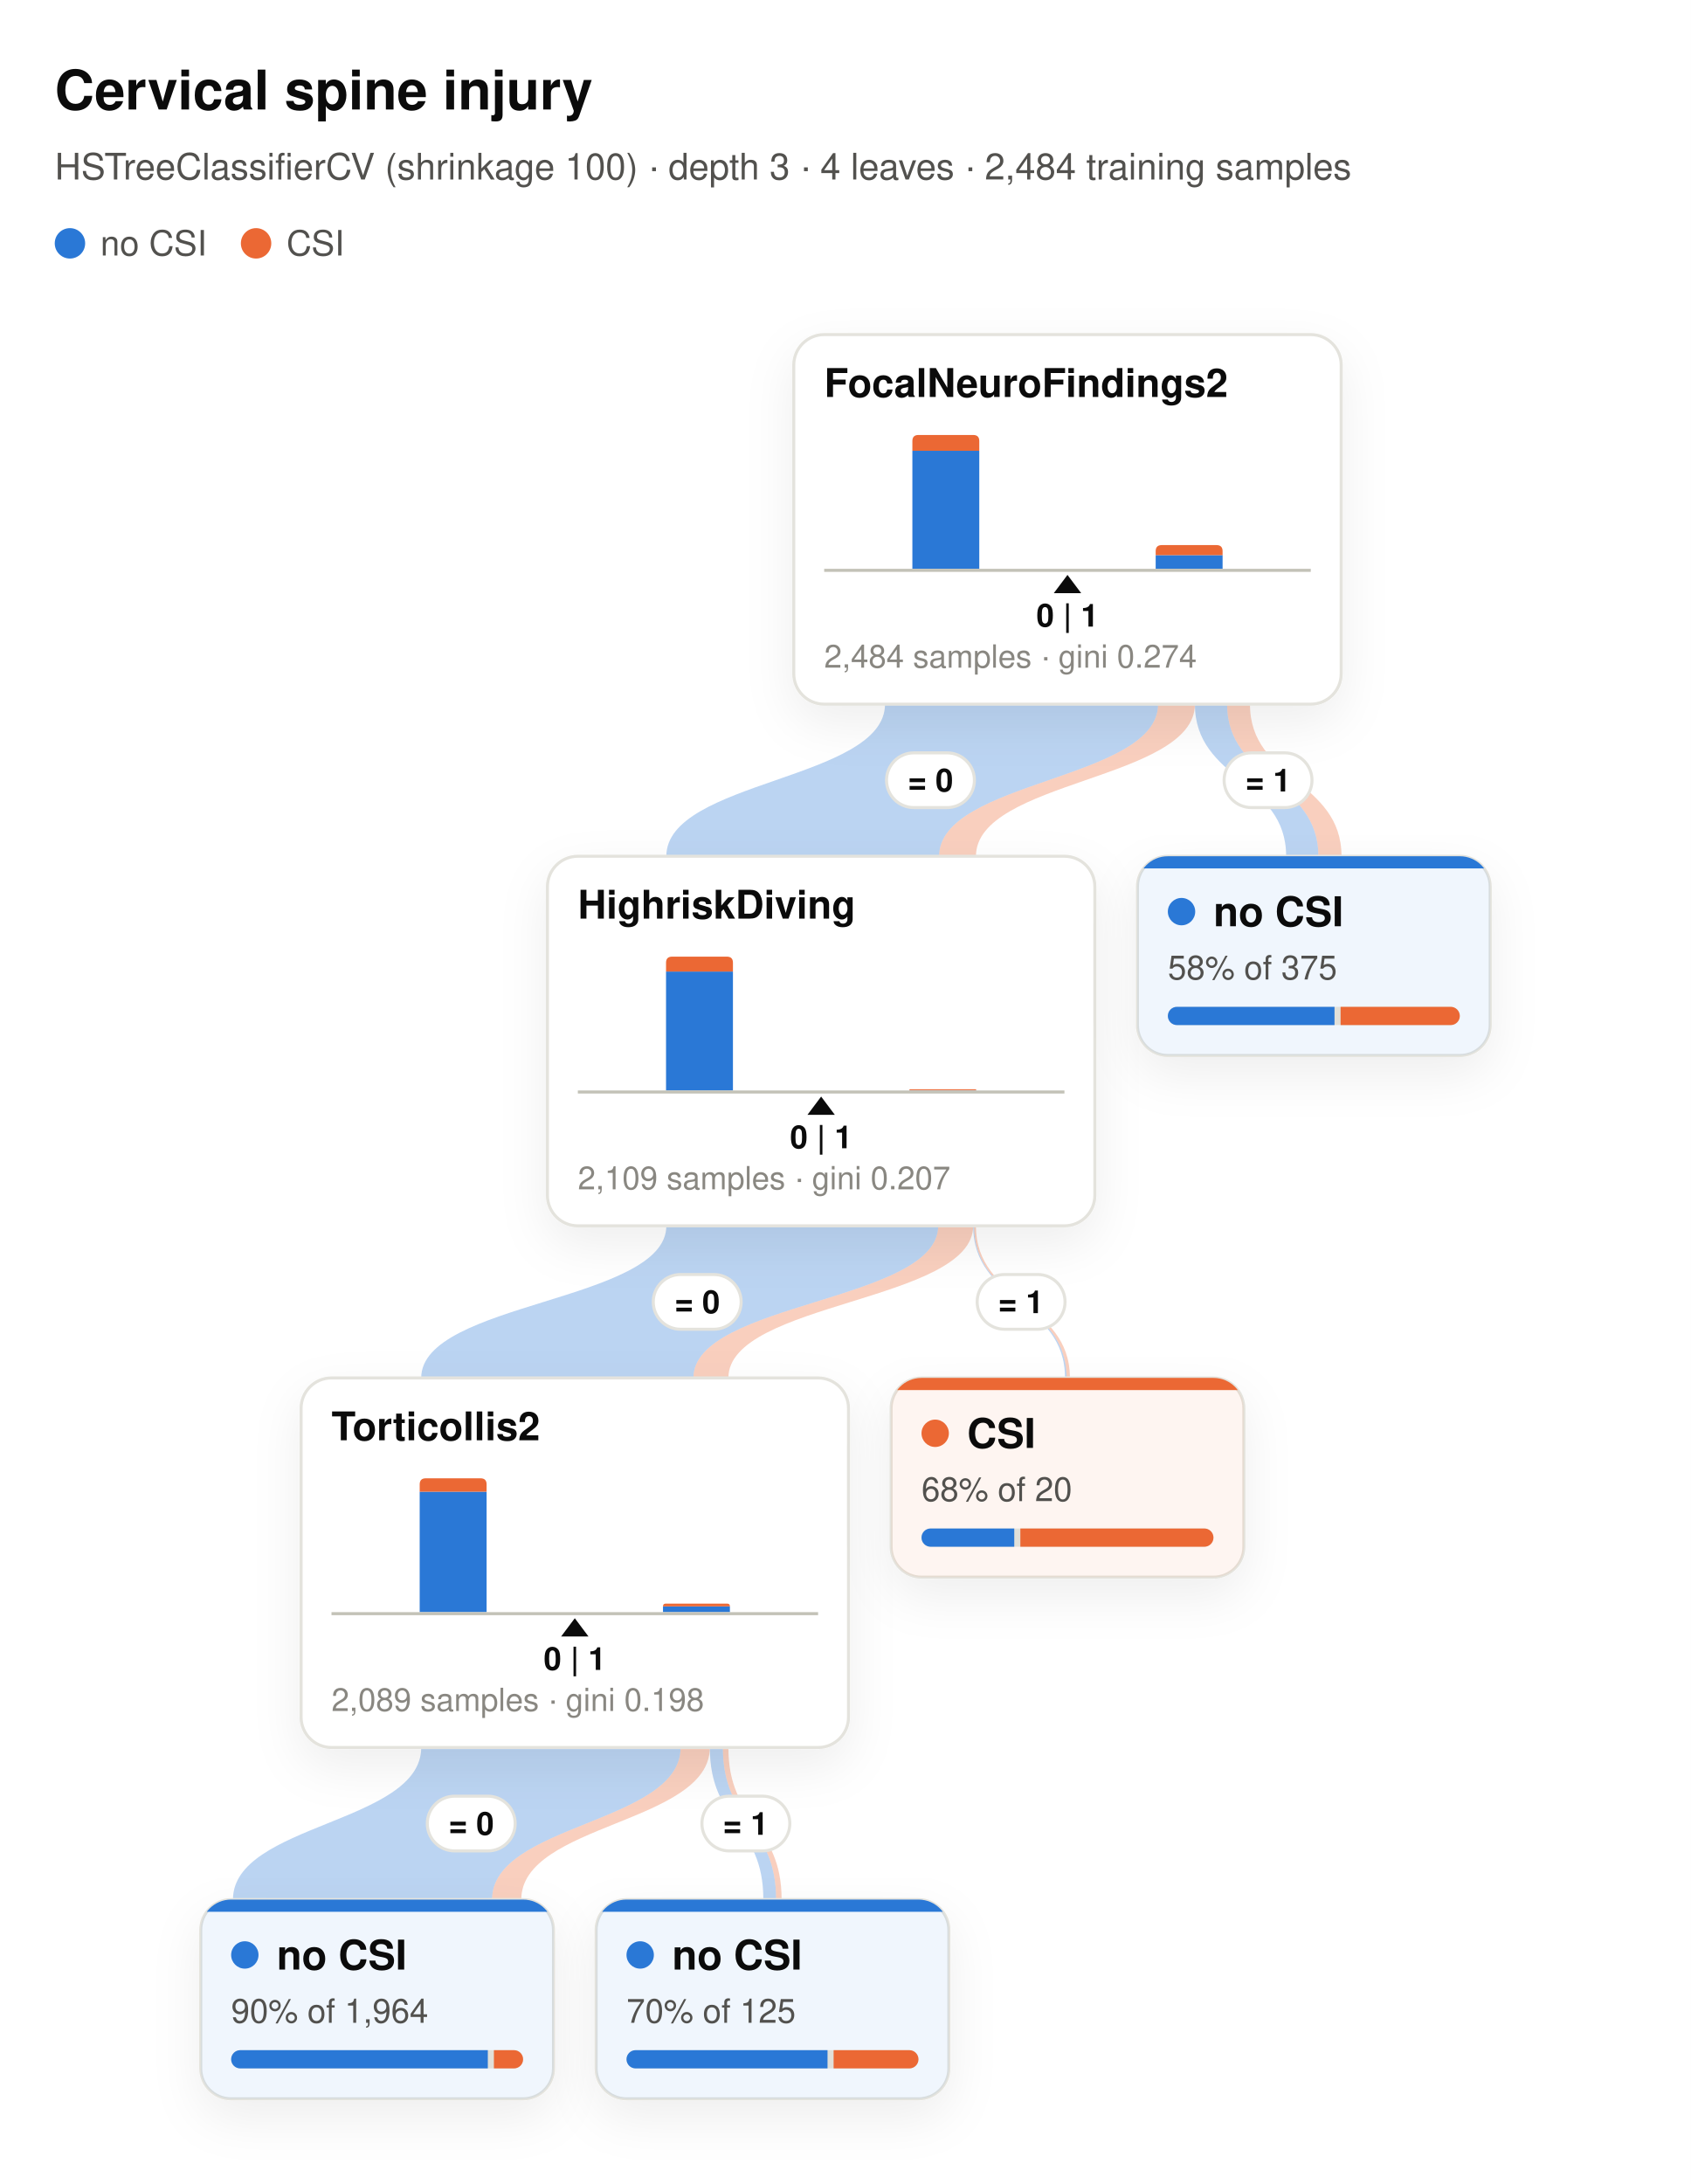
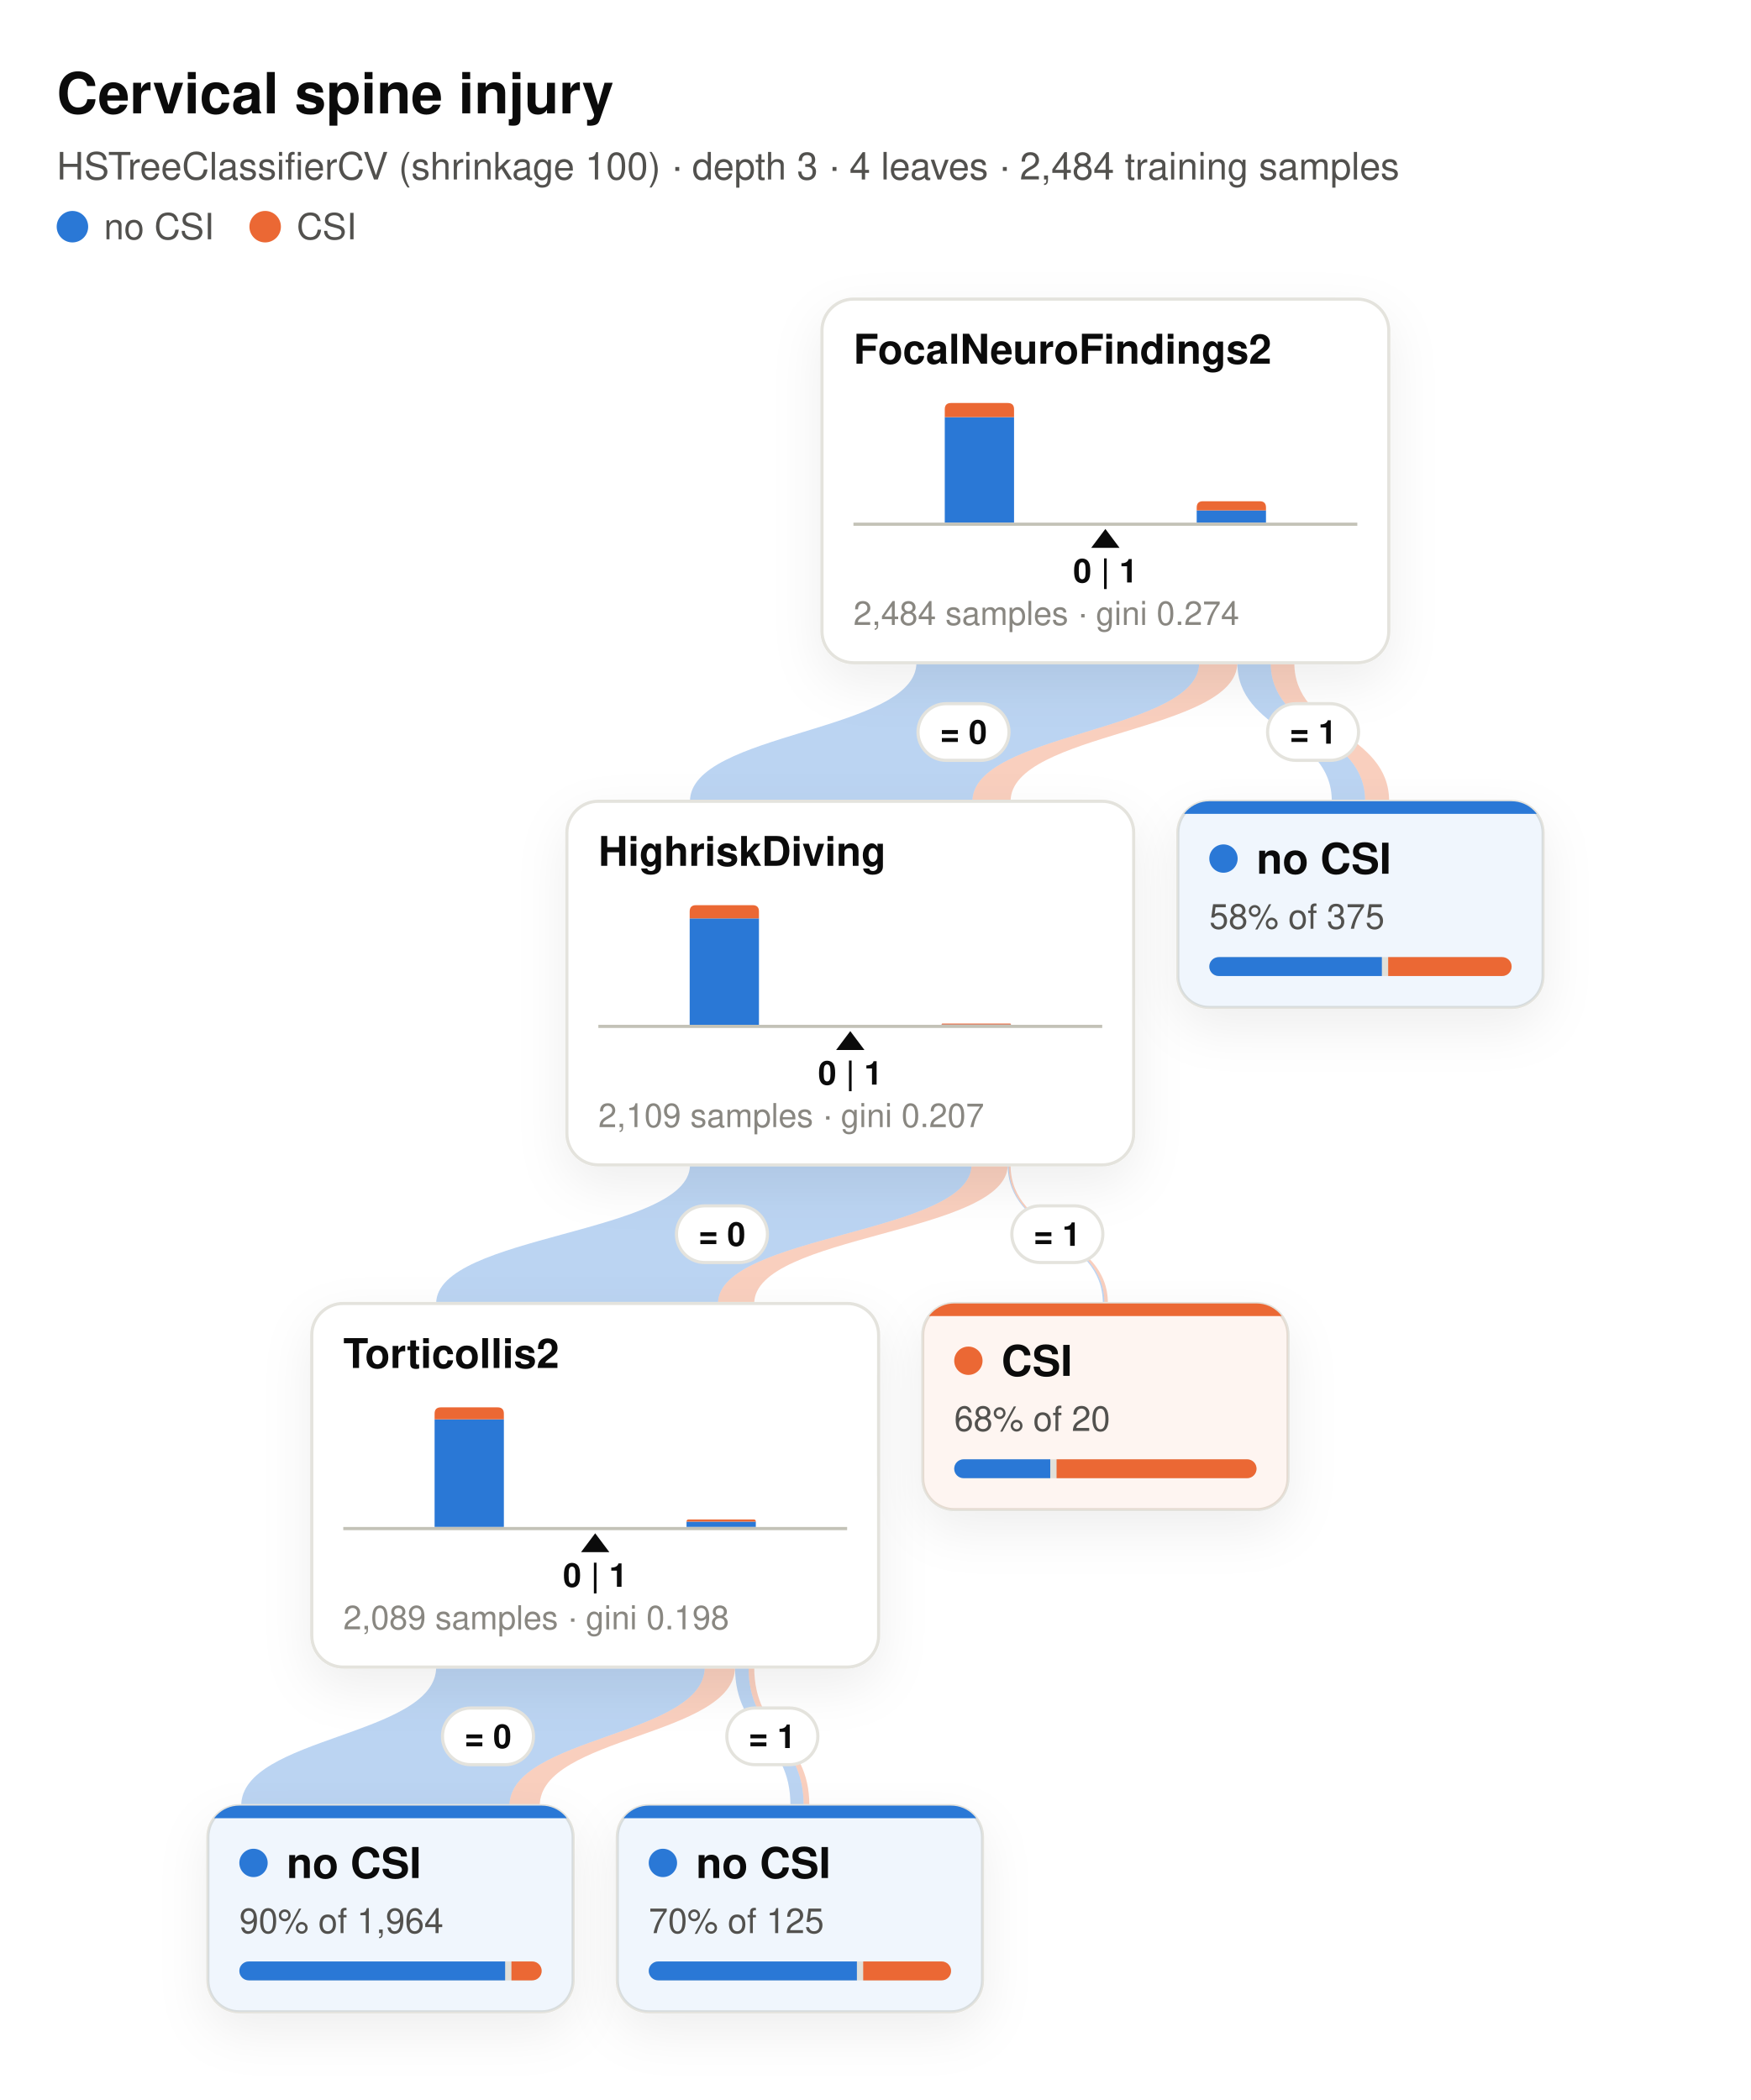
- <svg xmlns="http://www.w3.org/2000/svg" width="556" height="718" viewBox="0 0 556 718" role="img" aria-label="Cervical spine injury" font-family="Helvetica, 'Helvetica Neue', Arial, 'Nimbus Sans', 'Liberation Sans', sans-serif">
+ <svg xmlns="http://www.w3.org/2000/svg" width="556" height="667" viewBox="0 0 556 667" role="img" aria-label="Cervical spine injury" font-family="Helvetica, 'Helvetica Neue', Arial, 'Nimbus Sans', 'Liberation Sans', sans-serif">
  <defs>
    <filter id="dti1-sh" x="-20%" y="-20%" width="140%" height="160%">
      <feDropShadow dx="0" dy="1" stdDeviation="1" style="flood-color:#1a1a1a;flood-opacity:0.06" />
      <feDropShadow dx="0" dy="6" stdDeviation="8" style="flood-color:#1a1a1a;flood-opacity:0.07" />
    </filter>
  </defs>
  <rect width="100%" height="100%" style="fill:#ffffff" />
  <g transform="translate(18,18)">
    <text x="0" y="18" style="font-size:18px;font-weight:650;fill:#0b0b0b">Cervical spine injury</text>
-     <text x="0" y="41" style="font-size:12px;font-weight:400;fill:#52514e">HSTreeClassifierCV (shrinkage 100)  ·  depth 3  ·  4 leaves  ·  2,484 training samples</text>
-     <circle cx="5" cy="62" r="5" style="fill:#2a78d6" />
-     <text x="15" y="66" style="font-size:11.5px;font-weight:400;fill:#52514e">no CSI</text>
-     <circle cx="66.2" cy="62" r="5" style="fill:#eb6834" />
-     <text x="76.2" y="66" style="font-size:11.5px;font-weight:400;fill:#52514e">CSI</text>
+     <text x="0" y="39" style="font-size:12px;font-weight:400;fill:#52514e">HSTreeClassifierCV (shrinkage 100)  ·  depth 3  ·  4 leaves  ·  2,484 training samples</text>
+     <circle cx="5" cy="54" r="5" style="fill:#2a78d6" />
+     <text x="15" y="58" style="font-size:11.5px;font-weight:400;fill:#52514e">no CSI</text>
+     <circle cx="66.2" cy="54" r="5" style="fill:#eb6834" />
+     <text x="76.2" y="58" style="font-size:11.5px;font-weight:400;fill:#52514e">CSI</text>
  </g>
-   <g transform="translate(66,110)">
+   <g transform="translate(66,95)">
    <g style="fill-opacity:0.32">
-       <path d="M225,121.5C225,146.5 153.1,146.5 153.1,171.5L242.8,171.5C242.8,146.5 314.8,146.5 314.8,121.5Z" style="fill:#2a78d6" />
-       <path d="M314.8,121.5C314.8,146.5 242.8,146.5 242.8,171.5L254.9,171.5C254.9,146.5 326.9,146.5 326.9,121.5Z" style="fill:#eb6834" />
+       <path d="M225,115.5C225,137.5 153.1,137.5 153.1,159.5L242.8,159.5C242.8,137.5 314.8,137.5 314.8,115.5Z" style="fill:#2a78d6" />
+       <path d="M314.8,115.5C314.8,137.5 242.8,137.5 242.8,159.5L254.9,159.5C254.9,137.5 326.9,137.5 326.9,115.5Z" style="fill:#eb6834" />
    </g>
    <g style="fill-opacity:0.32">
-       <path d="M326.9,121.5C326.9,146.5 356.9,146.5 356.9,171.5L367.5,171.5C367.5,146.5 337.5,146.5 337.5,121.5Z" style="fill:#2a78d6" />
-       <path d="M337.5,121.5C337.5,146.5 367.5,146.5 367.5,171.5L375.1,171.5C375.1,146.5 345,146.5 345,121.5Z" style="fill:#eb6834" />
+       <path d="M326.9,115.5C326.9,137.5 356.9,137.5 356.9,159.5L367.5,159.5C367.5,137.5 337.5,137.5 337.5,115.5Z" style="fill:#2a78d6" />
+       <path d="M337.5,115.5C337.5,137.5 367.5,137.5 367.5,159.5L375.1,159.5C375.1,137.5 345,137.5 345,115.5Z" style="fill:#eb6834" />
    </g>
    <g style="fill-opacity:0.32">
-       <path d="M153.1,293C153.1,318 72.5,318 72.5,343L162,343C162,318 242.5,318 242.5,293Z" style="fill:#2a78d6" />
-       <path d="M242.5,293C242.5,318 162,318 162,343L173.5,343C173.5,318 254,318 254,293Z" style="fill:#eb6834" />
+       <path d="M153.1,275C153.1,297 72.5,297 72.5,319L162,319C162,297 242.5,297 242.5,275Z" style="fill:#2a78d6" />
+       <path d="M242.5,275C242.5,297 162,297 162,319L173.5,319C173.5,297 254,297 254,275Z" style="fill:#eb6834" />
    </g>
    <g style="fill-opacity:0.32">
-       <path d="M254,293C254,318 284.2,318 284.2,343L284.7,343C284.7,318 254.3,318 254.3,293Z" style="fill:#2a78d6" />
-       <path d="M254.3,293C254.3,318 284.7,318 284.7,343L285.8,343C285.8,318 254.9,318 254.9,293Z" style="fill:#eb6834" />
+       <path d="M254,275C254,297 284.2,297 284.2,319L284.7,319C284.7,297 254.3,297 254.3,275Z" style="fill:#2a78d6" />
+       <path d="M254.3,275C254.3,297 284.7,297 284.7,319L285.8,319C285.8,297 254.9,297 254.9,275Z" style="fill:#eb6834" />
    </g>
    <g style="fill-opacity:0.32">
-       <path d="M72.5,464.5C72.5,489.5 10.6,489.5 10.6,514.5L95.8,514.5C95.8,489.5 157.8,489.5 157.8,464.5Z" style="fill:#2a78d6" />
-       <path d="M157.8,464.5C157.8,489.5 95.8,489.5 95.8,514.5L105.4,514.5C105.4,489.5 167.4,489.5 167.4,464.5Z" style="fill:#eb6834" />
+       <path d="M72.5,434.5C72.5,456.5 10.6,456.5 10.6,478.5L95.8,478.5C95.8,456.5 157.8,456.5 157.8,434.5Z" style="fill:#2a78d6" />
+       <path d="M157.8,434.5C157.8,456.5 95.8,456.5 95.8,478.5L105.4,478.5C105.4,456.5 167.4,456.5 167.4,434.5Z" style="fill:#eb6834" />
    </g>
    <g style="fill-opacity:0.32">
-       <path d="M167.4,464.5C167.4,489.5 185,489.5 185,514.5L189.2,514.5C189.2,489.5 171.7,489.5 171.7,464.5Z" style="fill:#2a78d6" />
-       <path d="M171.7,464.5C171.7,489.5 189.2,489.5 189.2,514.5L191,514.5C191,489.5 173.5,489.5 173.5,464.5Z" style="fill:#eb6834" />
+       <path d="M167.4,434.5C167.4,456.5 185,456.5 185,478.5L189.2,478.5C189.2,456.5 171.7,456.5 171.7,434.5Z" style="fill:#2a78d6" />
+       <path d="M171.7,434.5C171.7,456.5 189.2,456.5 189.2,478.5L191,478.5C191,456.5 173.5,456.5 173.5,434.5Z" style="fill:#eb6834" />
    </g>
    <g transform="translate(195,0)">
-       <rect class="dti-frame" width="180" height="121.5" rx="10" filter="url(#dti1-sh)" style="fill:#ffffff;stroke:#e4e3dd;stroke-width:1" />
+       <rect class="dti-frame" width="180" height="115.5" rx="10" filter="url(#dti1-sh)" style="fill:#ffffff;stroke:#e4e3dd;stroke-width:1" />
      <text x="10" y="20.5" style="font-size:13px;font-weight:600;fill:#0b0b0b">FocalNeuroFindings2</text>
-       <path d="M39,77V38.2H61V77Z" style="fill:#2a78d6" />
-       <path d="M39,38.2V35Q39,33 41,33H59Q61,33 61,35V38.2Z" style="fill:#eb6834" />
-       <path d="M119,77V72.5H141V77Z" style="fill:#2a78d6" />
-       <path d="M119,72.5V71.2Q119,69.2 121,69.2H139Q141,69.2 141,71.2V72.5Z" style="fill:#eb6834" />
-       <line x1="10" y1="77.5" x2="170" y2="77.5" style="stroke:#c3c2b7;stroke-width:1" />
-       <path d="M90,79l4.5,6h-9z" style="fill:#0b0b0b" />
-       <text x="90" y="96" text-anchor="middle" style="font-size:10.5px;font-weight:600;fill:#0b0b0b">0 | 1</text>
-       <text x="10" y="109.5" style="font-size:10.5px;font-weight:400;fill:#898781;font-variant-numeric:tabular-nums">2,484 samples  ·  gini 0.274</text>
+       <path d="M39,71V37.5H61V71Z" style="fill:#2a78d6" />
+       <path d="M39,37.5V35Q39,33 41,33H59Q61,33 61,35V37.5Z" style="fill:#eb6834" />
+       <path d="M119,71V67.1H141V71Z" style="fill:#2a78d6" />
+       <path d="M119,67.1V66.2Q119,64.2 121,64.2H139Q141,64.2 141,66.2V67.1Z" style="fill:#eb6834" />
+       <line x1="10" y1="71.5" x2="170" y2="71.5" style="stroke:#c3c2b7;stroke-width:1" />
+       <path d="M90,73l4.5,6h-9z" style="fill:#0b0b0b" />
+       <text x="90" y="90" text-anchor="middle" style="font-size:10.5px;font-weight:600;fill:#0b0b0b">0 | 1</text>
+       <text x="10" y="103.5" style="font-size:10.5px;font-weight:400;fill:#898781;font-variant-numeric:tabular-nums">2,484 samples  ·  gini 0.274</text>
    </g>
-     <g transform="translate(114,171.5)">
-       <rect class="dti-frame" width="180" height="121.5" rx="10" filter="url(#dti1-sh)" style="fill:#ffffff;stroke:#e4e3dd;stroke-width:1" />
+     <g transform="translate(114,159.5)">
+       <rect class="dti-frame" width="180" height="115.5" rx="10" filter="url(#dti1-sh)" style="fill:#ffffff;stroke:#e4e3dd;stroke-width:1" />
      <text x="10" y="20.5" style="font-size:13px;font-weight:600;fill:#0b0b0b">HighriskDiving</text>
-       <path d="M39,77V37.9H61V77Z" style="fill:#2a78d6" />
-       <path d="M39,37.9V35Q39,33 41,33H59Q61,33 61,35V37.9Z" style="fill:#eb6834" />
-       <path d="M119,77V76.9H141V77Z" style="fill:#2a78d6" />
-       <path d="M119,76.9V76.9Q119,76.6 119.3,76.6H140.7Q141,76.6 141,76.9V76.9Z" style="fill:#eb6834" />
-       <line x1="10" y1="77.5" x2="170" y2="77.5" style="stroke:#c3c2b7;stroke-width:1" />
-       <path d="M90,79l4.5,6h-9z" style="fill:#0b0b0b" />
-       <text x="90" y="96" text-anchor="middle" style="font-size:10.5px;font-weight:600;fill:#0b0b0b">0 | 1</text>
-       <text x="10" y="109.5" style="font-size:10.5px;font-weight:400;fill:#898781;font-variant-numeric:tabular-nums">2,109 samples  ·  gini 0.207</text>
+       <path d="M39,71V37.2H61V71Z" style="fill:#2a78d6" />
+       <path d="M39,37.2V35Q39,33 41,33H59Q61,33 61,35V37.2Z" style="fill:#eb6834" />
+       <path d="M119,71V70.9H141V71Z" style="fill:#2a78d6" />
+       <path d="M119,70.9V70.9Q119,70.6 119.3,70.6H140.7Q141,70.6 141,70.9V70.9Z" style="fill:#eb6834" />
+       <line x1="10" y1="71.5" x2="170" y2="71.5" style="stroke:#c3c2b7;stroke-width:1" />
+       <path d="M90,73l4.5,6h-9z" style="fill:#0b0b0b" />
+       <text x="90" y="90" text-anchor="middle" style="font-size:10.5px;font-weight:600;fill:#0b0b0b">0 | 1</text>
+       <text x="10" y="103.5" style="font-size:10.5px;font-weight:400;fill:#898781;font-variant-numeric:tabular-nums">2,109 samples  ·  gini 0.207</text>
    </g>
-     <g transform="translate(33,343)">
-       <rect class="dti-frame" width="180" height="121.5" rx="10" filter="url(#dti1-sh)" style="fill:#ffffff;stroke:#e4e3dd;stroke-width:1" />
+     <g transform="translate(33,319)">
+       <rect class="dti-frame" width="180" height="115.5" rx="10" filter="url(#dti1-sh)" style="fill:#ffffff;stroke:#e4e3dd;stroke-width:1" />
      <text x="10" y="20.5" style="font-size:13px;font-weight:600;fill:#0b0b0b">Torticollis2</text>
-       <path d="M39,77V37.4H61V77Z" style="fill:#2a78d6" />
-       <path d="M39,37.4V35Q39,33 41,33H59Q61,33 61,35V37.4Z" style="fill:#eb6834" />
-       <path d="M119,77V75.1H141V77Z" style="fill:#2a78d6" />
-       <path d="M119,75.1V75.1Q119,74.2 119.9,74.2H140.1Q141,74.2 141,75.1V75.1Z" style="fill:#eb6834" />
-       <line x1="10" y1="77.5" x2="170" y2="77.5" style="stroke:#c3c2b7;stroke-width:1" />
-       <path d="M90,79l4.5,6h-9z" style="fill:#0b0b0b" />
-       <text x="90" y="96" text-anchor="middle" style="font-size:10.5px;font-weight:600;fill:#0b0b0b">0 | 1</text>
-       <text x="10" y="109.5" style="font-size:10.5px;font-weight:400;fill:#898781;font-variant-numeric:tabular-nums">2,089 samples  ·  gini 0.198</text>
+       <path d="M39,71V36.8H61V71Z" style="fill:#2a78d6" />
+       <path d="M39,36.8V35Q39,33 41,33H59Q61,33 61,35V36.8Z" style="fill:#eb6834" />
+       <path d="M119,71V69.3H141V71Z" style="fill:#2a78d6" />
+       <path d="M119,69.3V69.3Q119,68.6 119.7,68.6H140.3Q141,68.6 141,69.3V69.3Z" style="fill:#eb6834" />
+       <line x1="10" y1="71.5" x2="170" y2="71.5" style="stroke:#c3c2b7;stroke-width:1" />
+       <path d="M90,73l4.5,6h-9z" style="fill:#0b0b0b" />
+       <text x="90" y="90" text-anchor="middle" style="font-size:10.5px;font-weight:600;fill:#0b0b0b">0 | 1</text>
+       <text x="10" y="103.5" style="font-size:10.5px;font-weight:400;fill:#898781;font-variant-numeric:tabular-nums">2,089 samples  ·  gini 0.198</text>
    </g>
-     <g transform="translate(0,514.5)">
+     <g transform="translate(0,478.5)">
      <rect class="dti-frame" width="116" height="65.5" rx="10" filter="url(#dti1-sh)" style="fill:#ffffff;stroke:#e4e3dd;stroke-width:1" />
      <clipPath id="dti1-cc5">
        <rect width="116" height="65.5" rx="10" />
      </clipPath>
      <g clip-path="url(#dti1-cc5)">
        <rect width="116" height="65.5" style="fill:#2a78d6;fill-opacity:0.07" />
        <rect width="116" height="4" style="fill:#2a78d6" />
      </g>
      <circle cx="14.5" cy="18.2" r="4.5" style="fill:#2a78d6" />
      <text x="25" y="23" style="font-size:13.5px;font-weight:600;fill:#0b0b0b">no CSI</text>
      <text x="10" y="40.5" style="font-size:11px;font-weight:400;fill:#52514e;font-variant-numeric:tabular-nums">90% of 1,964</text>
      <clipPath id="dti1-cb5">
        <rect x="10" y="49.5" width="96" height="6" rx="3" />
      </clipPath>
      <g clip-path="url(#dti1-cb5)">
        <rect x="10" y="49.5" width="96" height="6" style="fill:#e1e0d9" />
        <rect x="10" y="49.5" width="84.4" height="6" style="fill:#2a78d6" />
        <rect x="96.4" y="49.5" width="9.6" height="6" style="fill:#eb6834" />
      </g>
    </g>
-     <g transform="translate(130,514.5)">
+     <g transform="translate(130,478.5)">
      <rect class="dti-frame" width="116" height="65.5" rx="10" filter="url(#dti1-sh)" style="fill:#ffffff;stroke:#e4e3dd;stroke-width:1" />
      <clipPath id="dti1-cc6">
        <rect width="116" height="65.5" rx="10" />
      </clipPath>
      <g clip-path="url(#dti1-cc6)">
        <rect width="116" height="65.5" style="fill:#2a78d6;fill-opacity:0.07" />
        <rect width="116" height="4" style="fill:#2a78d6" />
      </g>
      <circle cx="14.5" cy="18.2" r="4.5" style="fill:#2a78d6" />
      <text x="25" y="23" style="font-size:13.5px;font-weight:600;fill:#0b0b0b">no CSI</text>
      <text x="10" y="40.5" style="font-size:11px;font-weight:400;fill:#52514e;font-variant-numeric:tabular-nums">70% of 125</text>
      <clipPath id="dti1-cb6">
        <rect x="10" y="49.5" width="96" height="6" rx="3" />
      </clipPath>
      <g clip-path="url(#dti1-cb6)">
        <rect x="10" y="49.5" width="96" height="6" style="fill:#e1e0d9" />
        <rect x="10" y="49.5" width="66.1" height="6" style="fill:#2a78d6" />
        <rect x="78.1" y="49.5" width="27.9" height="6" style="fill:#eb6834" />
      </g>
    </g>
-     <g transform="translate(227,343)">
+     <g transform="translate(227,319)">
      <rect class="dti-frame" width="116" height="65.5" rx="10" filter="url(#dti1-sh)" style="fill:#ffffff;stroke:#e4e3dd;stroke-width:1" />
      <clipPath id="dti1-cc4">
        <rect width="116" height="65.5" rx="10" />
      </clipPath>
      <g clip-path="url(#dti1-cc4)">
        <rect width="116" height="65.5" style="fill:#eb6834;fill-opacity:0.07" />
        <rect width="116" height="4" style="fill:#eb6834" />
      </g>
      <circle cx="14.5" cy="18.2" r="4.5" style="fill:#eb6834" />
      <text x="25" y="23" style="font-size:13.5px;font-weight:600;fill:#0b0b0b">CSI</text>
      <text x="10" y="40.5" style="font-size:11px;font-weight:400;fill:#52514e;font-variant-numeric:tabular-nums">68% of 20</text>
      <clipPath id="dti1-cb4">
        <rect x="10" y="49.5" width="96" height="6" rx="3" />
      </clipPath>
      <g clip-path="url(#dti1-cb4)">
        <rect x="10" y="49.5" width="96" height="6" style="fill:#e1e0d9" />
        <rect x="10" y="49.5" width="30.5" height="6" style="fill:#2a78d6" />
        <rect x="42.5" y="49.5" width="63.5" height="6" style="fill:#eb6834" />
      </g>
    </g>
-     <g transform="translate(308,171.5)">
+     <g transform="translate(308,159.5)">
      <rect class="dti-frame" width="116" height="65.5" rx="10" filter="url(#dti1-sh)" style="fill:#ffffff;stroke:#e4e3dd;stroke-width:1" />
      <clipPath id="dti1-cc2">
        <rect width="116" height="65.5" rx="10" />
      </clipPath>
      <g clip-path="url(#dti1-cc2)">
        <rect width="116" height="65.5" style="fill:#2a78d6;fill-opacity:0.07" />
        <rect width="116" height="4" style="fill:#2a78d6" />
      </g>
      <circle cx="14.5" cy="18.2" r="4.5" style="fill:#2a78d6" />
      <text x="25" y="23" style="font-size:13.5px;font-weight:600;fill:#0b0b0b">no CSI</text>
      <text x="10" y="40.5" style="font-size:11px;font-weight:400;fill:#52514e;font-variant-numeric:tabular-nums">58% of 375</text>
      <clipPath id="dti1-cb2">
        <rect x="10" y="49.5" width="96" height="6" rx="3" />
      </clipPath>
      <g clip-path="url(#dti1-cb2)">
        <rect x="10" y="49.5" width="96" height="6" style="fill:#e1e0d9" />
        <rect x="10" y="49.5" width="54.8" height="6" style="fill:#2a78d6" />
        <rect x="66.8" y="49.5" width="39.2" height="6" style="fill:#eb6834" />
      </g>
    </g>
    <g class="dti-pill">
-       <rect x="225.5" y="137.5" width="28.9" height="18" rx="9" style="fill:#ffffff;stroke:#e4e3dd;stroke-width:1" />
-       <text x="240" y="150.2" text-anchor="middle" style="font-size:10.5px;font-weight:600;fill:#0b0b0b;font-variant-numeric:tabular-nums">= 0</text>
+       <rect x="225.5" y="128.5" width="28.9" height="18" rx="9" style="fill:#ffffff;stroke:#e4e3dd;stroke-width:1" />
+       <text x="240" y="141.2" text-anchor="middle" style="font-size:10.5px;font-weight:600;fill:#0b0b0b;font-variant-numeric:tabular-nums">= 0</text>
    </g>
    <g class="dti-pill">
-       <rect x="336.5" y="137.5" width="28.9" height="18" rx="9" style="fill:#ffffff;stroke:#e4e3dd;stroke-width:1" />
-       <text x="351" y="150.2" text-anchor="middle" style="font-size:10.5px;font-weight:600;fill:#0b0b0b;font-variant-numeric:tabular-nums">= 1</text>
+       <rect x="336.5" y="128.5" width="28.9" height="18" rx="9" style="fill:#ffffff;stroke:#e4e3dd;stroke-width:1" />
+       <text x="351" y="141.2" text-anchor="middle" style="font-size:10.5px;font-weight:600;fill:#0b0b0b;font-variant-numeric:tabular-nums">= 1</text>
    </g>
    <g class="dti-pill">
-       <rect x="148.8" y="309" width="28.9" height="18" rx="9" style="fill:#ffffff;stroke:#e4e3dd;stroke-width:1" />
-       <text x="163.3" y="321.7" text-anchor="middle" style="font-size:10.5px;font-weight:600;fill:#0b0b0b;font-variant-numeric:tabular-nums">= 0</text>
+       <rect x="148.8" y="288" width="28.9" height="18" rx="9" style="fill:#ffffff;stroke:#e4e3dd;stroke-width:1" />
+       <text x="163.3" y="300.7" text-anchor="middle" style="font-size:10.5px;font-weight:600;fill:#0b0b0b;font-variant-numeric:tabular-nums">= 0</text>
    </g>
    <g class="dti-pill">
-       <rect x="255.3" y="309" width="28.9" height="18" rx="9" style="fill:#ffffff;stroke:#e4e3dd;stroke-width:1" />
-       <text x="269.7" y="321.7" text-anchor="middle" style="font-size:10.5px;font-weight:600;fill:#0b0b0b;font-variant-numeric:tabular-nums">= 1</text>
+       <rect x="255.3" y="288" width="28.9" height="18" rx="9" style="fill:#ffffff;stroke:#e4e3dd;stroke-width:1" />
+       <text x="269.7" y="300.7" text-anchor="middle" style="font-size:10.5px;font-weight:600;fill:#0b0b0b;font-variant-numeric:tabular-nums">= 1</text>
    </g>
    <g class="dti-pill">
-       <rect x="74.5" y="480.5" width="28.9" height="18" rx="9" style="fill:#ffffff;stroke:#e4e3dd;stroke-width:1" />
-       <text x="89" y="493.2" text-anchor="middle" style="font-size:10.5px;font-weight:600;fill:#0b0b0b;font-variant-numeric:tabular-nums">= 0</text>
+       <rect x="74.5" y="447.5" width="28.9" height="18" rx="9" style="fill:#ffffff;stroke:#e4e3dd;stroke-width:1" />
+       <text x="89" y="460.2" text-anchor="middle" style="font-size:10.5px;font-weight:600;fill:#0b0b0b;font-variant-numeric:tabular-nums">= 0</text>
    </g>
    <g class="dti-pill">
-       <rect x="164.8" y="480.5" width="28.9" height="18" rx="9" style="fill:#ffffff;stroke:#e4e3dd;stroke-width:1" />
-       <text x="179.2" y="493.2" text-anchor="middle" style="font-size:10.5px;font-weight:600;fill:#0b0b0b;font-variant-numeric:tabular-nums">= 1</text>
+       <rect x="164.8" y="447.5" width="28.9" height="18" rx="9" style="fill:#ffffff;stroke:#e4e3dd;stroke-width:1" />
+       <text x="179.2" y="460.2" text-anchor="middle" style="font-size:10.5px;font-weight:600;fill:#0b0b0b;font-variant-numeric:tabular-nums">= 1</text>
    </g>
  </g>
</svg>
